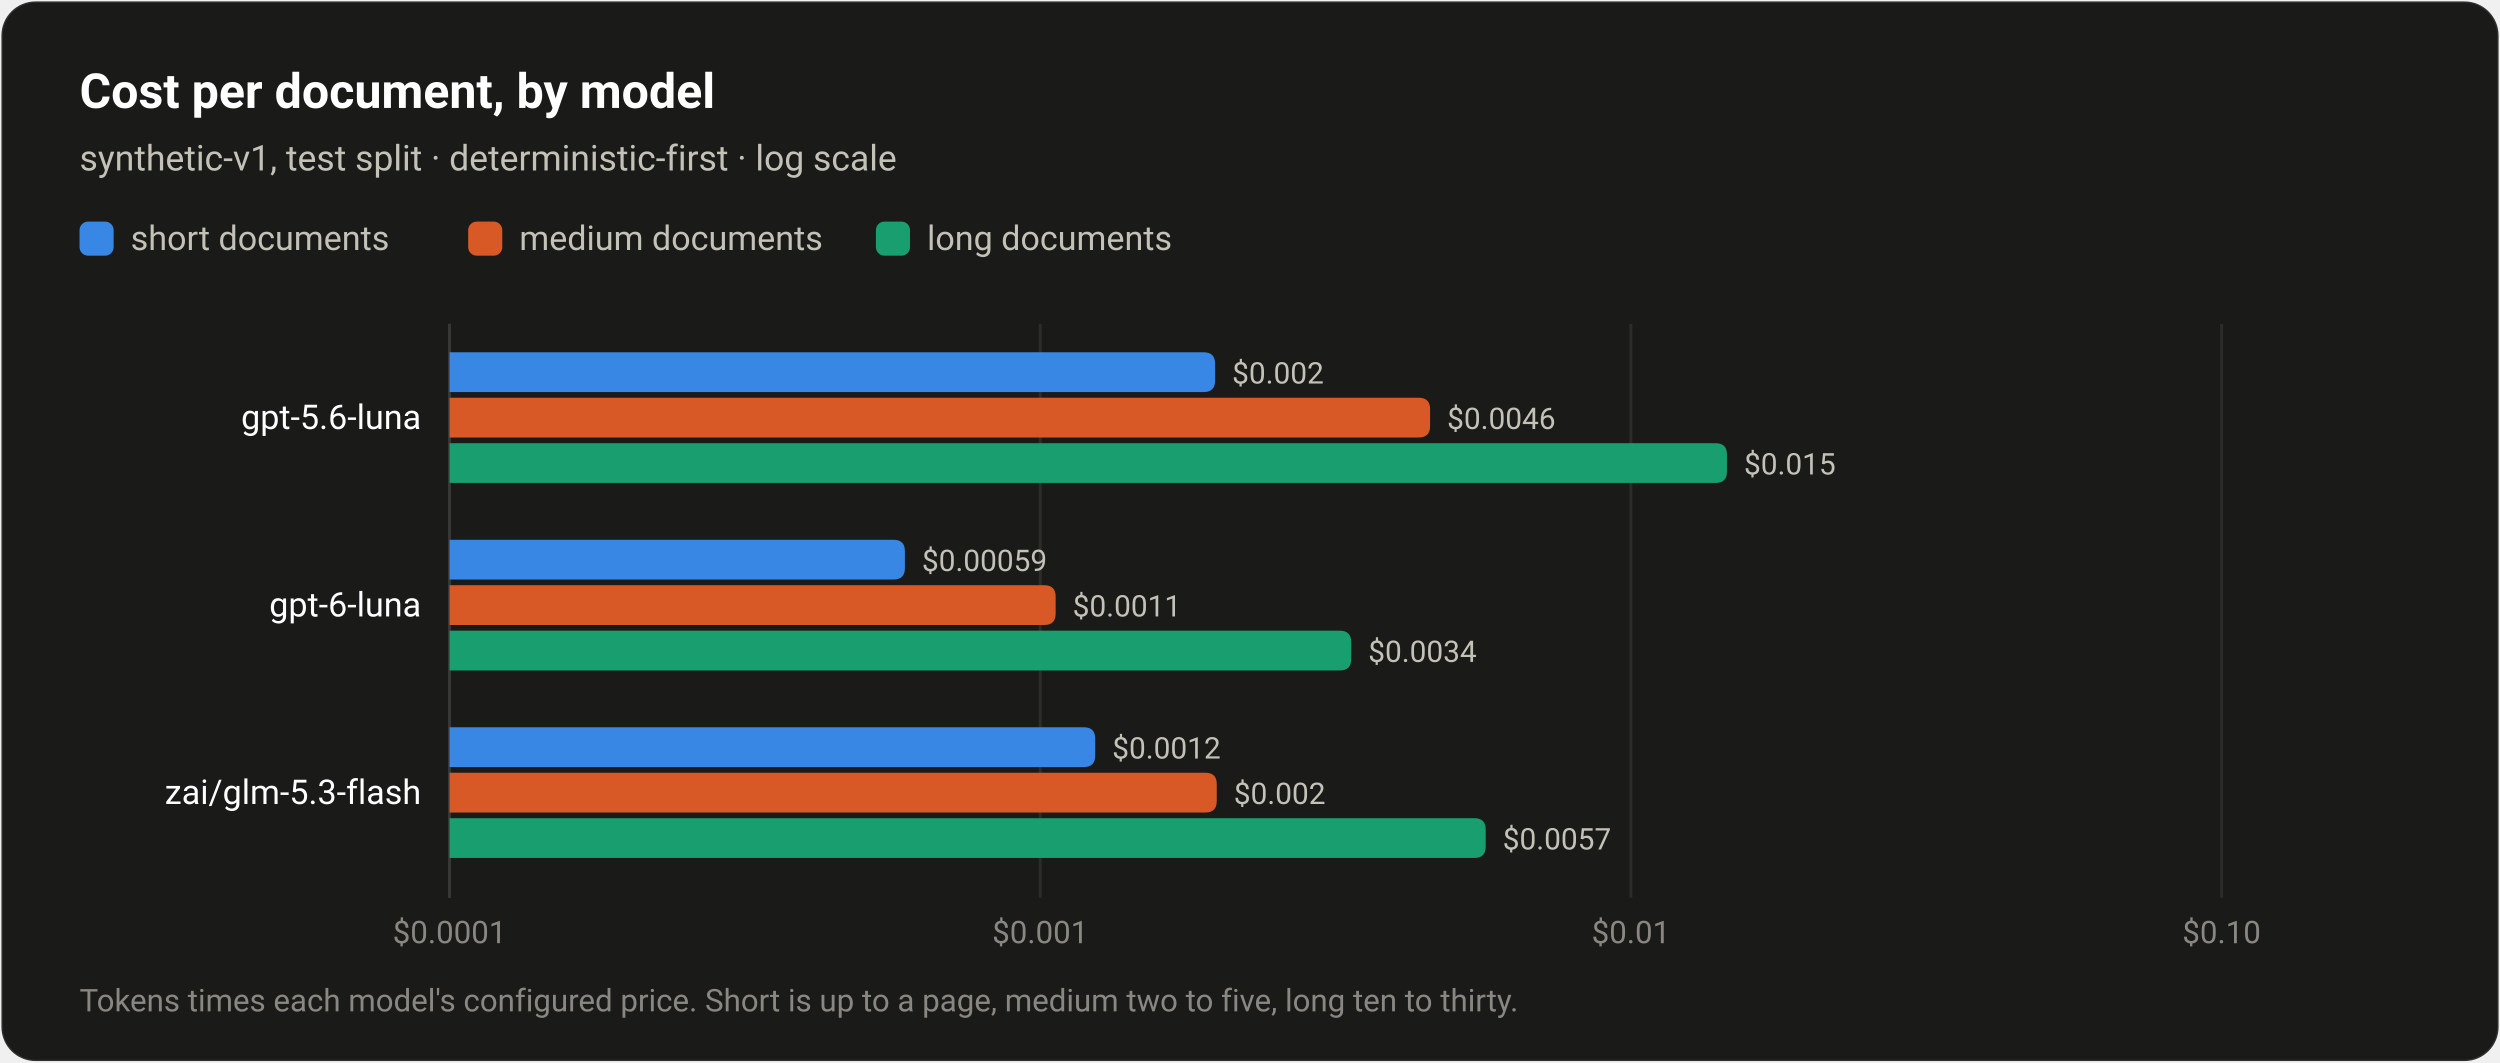
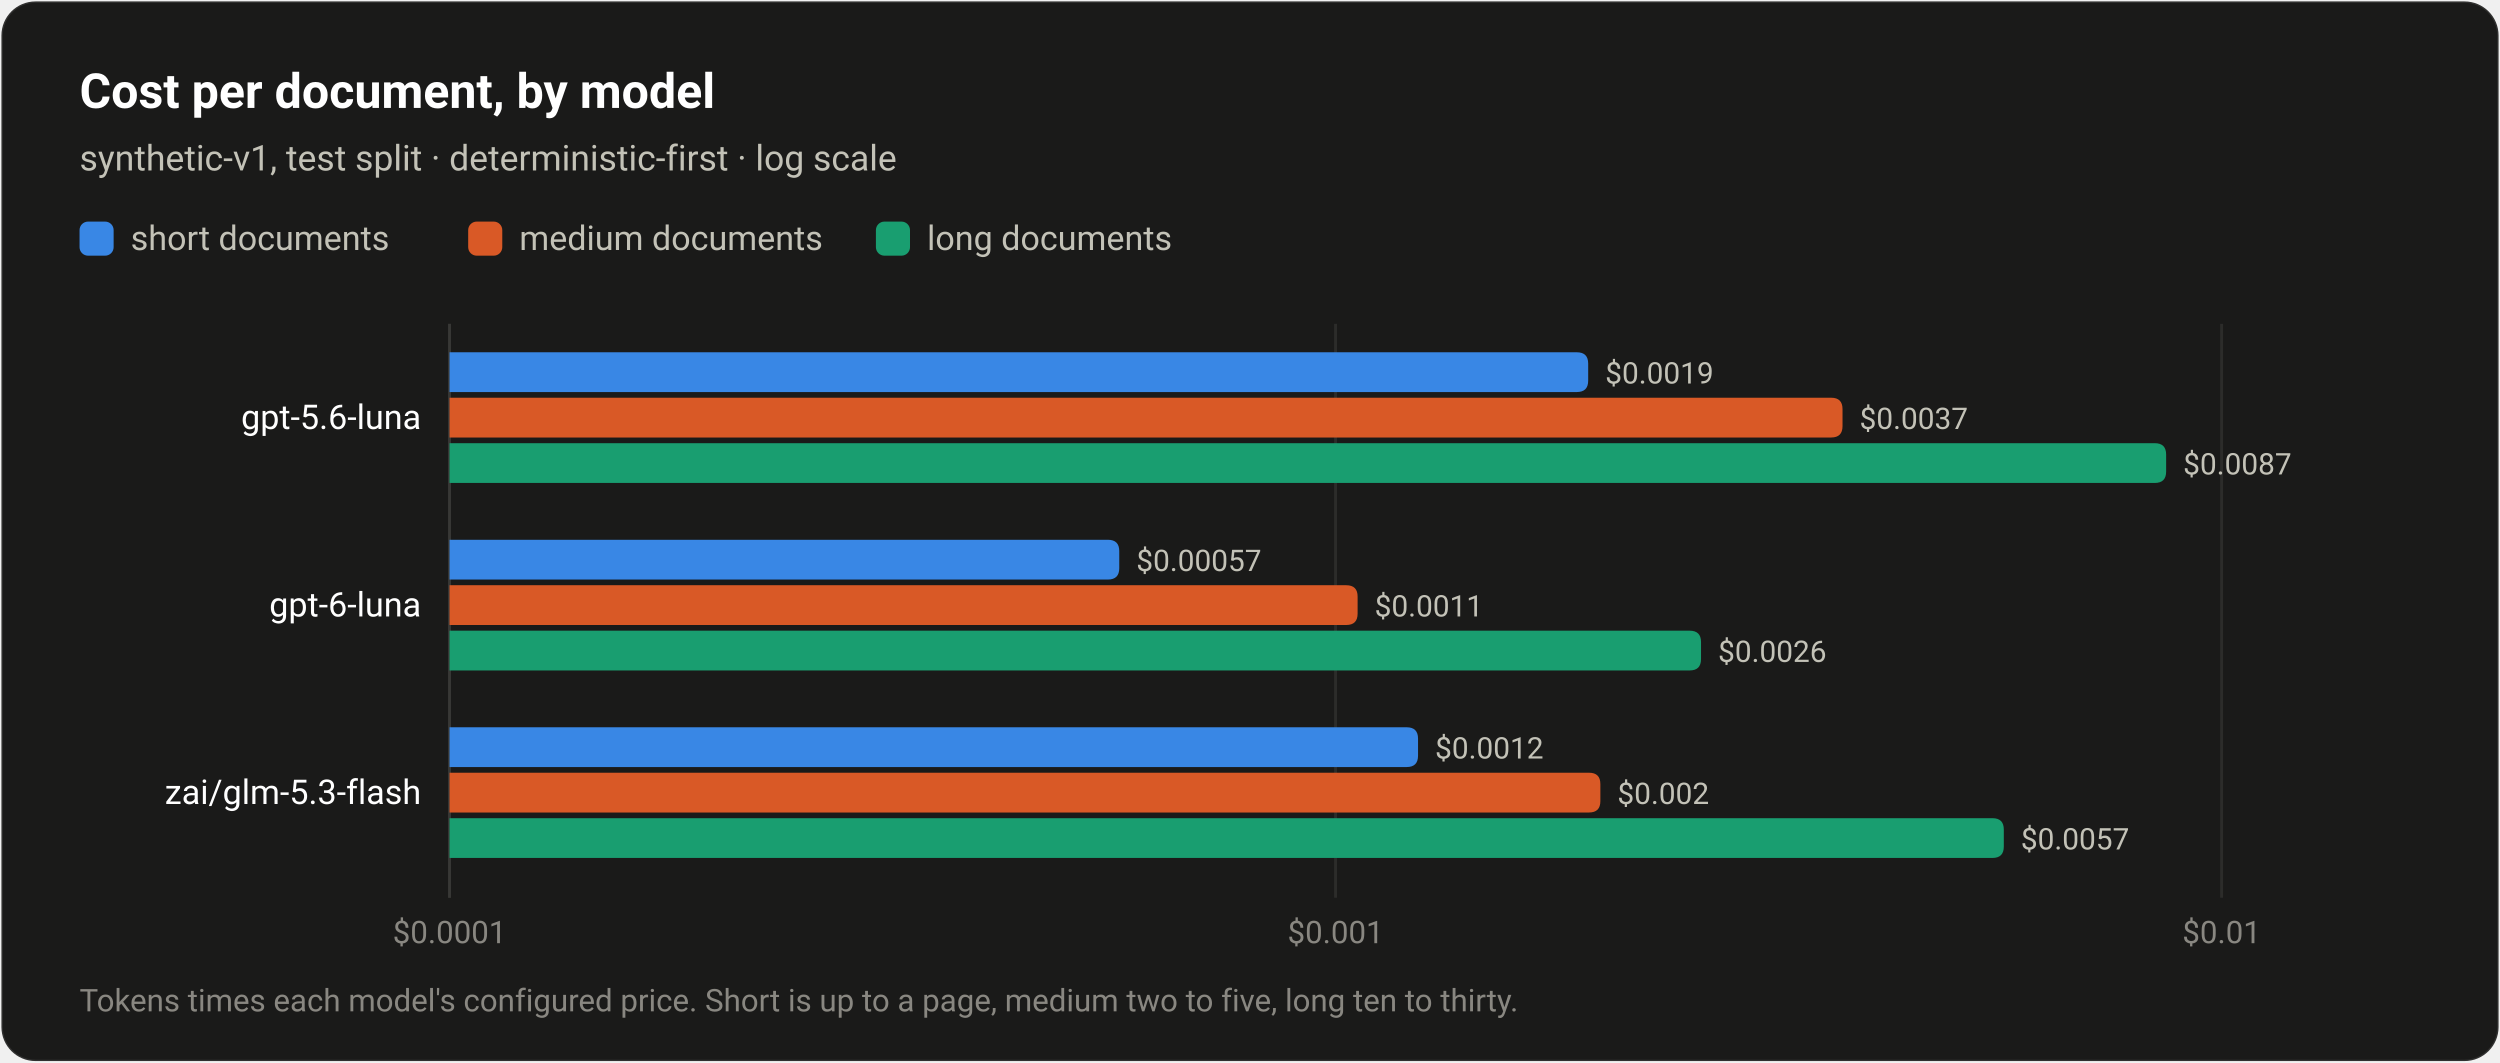
<svg xmlns="http://www.w3.org/2000/svg" width="880" height="374" viewBox="0 0 880 374" role="img" aria-labelledby="t d" font-family="system-ui, -apple-system, &quot;Segoe UI&quot;, Roboto, sans-serif">
  <rect x="0.5" y="0.5" width="879" height="373" rx="12" fill="#1a1a19" stroke="rgba(255,255,255,0.10)" />
  <text x="28" y="38" font-size="17" font-weight="600" fill="#ffffff">Cost per document, by model</text>
  <text x="28" y="60" font-size="12.5" fill="#c3c2b7">synthetic-v1, test split · deterministic-first · log scale</text>
  <rect x="28" y="78" width="12" height="12" rx="3" fill="#3987e5" />
  <text x="46" y="88" font-size="12" fill="#c3c2b7">short documents</text>
  <rect x="164.8" y="78" width="12" height="12" rx="3" fill="#d95926" />
  <text x="182.8" y="88" font-size="12" fill="#c3c2b7">medium documents</text>
  <rect x="308.32" y="78" width="12" height="12" rx="3" fill="#199e70" />
  <text x="326.32" y="88" font-size="12" fill="#c3c2b7">long documents</text>
  <line x1="158.24" y1="114" x2="158.24" y2="316" stroke="#2c2c2a" />
  <text x="158.24" y="332" font-size="11" fill="#898781" text-anchor="middle">$0.0001</text>
-   <line x1="366.16" y1="114" x2="366.16" y2="316" stroke="#2c2c2a" />
-   <text x="366.16" y="332" font-size="11" fill="#898781" text-anchor="middle">$0.001</text>
-   <line x1="574.08" y1="114" x2="574.08" y2="316" stroke="#2c2c2a" />
-   <text x="574.08" y="332" font-size="11" fill="#898781" text-anchor="middle">$0.01</text>
+   <line x1="470.12" y1="114" x2="470.12" y2="316" stroke="#2c2c2a" />
+   <text x="470.12" y="332" font-size="11" fill="#898781" text-anchor="middle">$0.001</text>
  <line x1="782" y1="114" x2="782" y2="316" stroke="#2c2c2a" />
-   <text x="782" y="332" font-size="11" fill="#898781" text-anchor="middle">$0.10</text>
+   <text x="782" y="332" font-size="11" fill="#898781" text-anchor="middle">$0.01</text>
  <line x1="158.24" y1="114" x2="158.24" y2="316" stroke="#383835" />
  <text x="148.24" y="151" font-size="12" fill="#ffffff" text-anchor="end">gpt-5.6-luna</text>
  <g>
-     <path d="M158.24 124H423.71Q427.71 124 427.71 128V134Q427.71 138 423.71 138H158.24Z" fill="#3987e5" />
+     <path d="M158.24 124H555.04Q559.04 124 559.04 128V134Q559.04 138 555.04 138H158.24Z" fill="#3987e5" />
  </g>
-   <text x="433.71" y="135" font-size="10.5" fill="#c3c2b7">$0.002</text>
+   <text x="565.04" y="135" font-size="10.5" fill="#c3c2b7">$0.0019</text>
  <g>
-     <path d="M158.24 140H499.39Q503.39 140 503.39 144V150Q503.39 154 499.39 154H158.24Z" fill="#d95926" />
+     <path d="M158.24 140H644.57Q648.57 140 648.57 144V150Q648.57 154 644.57 154H158.24Z" fill="#d95926" />
  </g>
-   <text x="509.39" y="151" font-size="10.5" fill="#c3c2b7">$0.0046</text>
+   <text x="654.57" y="151" font-size="10.5" fill="#c3c2b7">$0.0037</text>
  <g>
-     <path d="M158.24 156H603.89Q607.89 156 607.89 160V166Q607.89 170 603.89 170H158.24Z" fill="#199e70" />
+     <path d="M158.24 156H758.48Q762.48 156 762.48 160V166Q762.48 170 758.48 170H158.24Z" fill="#199e70" />
  </g>
-   <text x="613.89" y="167" font-size="10.5" fill="#c3c2b7">$0.015</text>
+   <text x="768.48" y="167" font-size="10.5" fill="#c3c2b7">$0.0087</text>
  <text x="148.24" y="217" font-size="12" fill="#ffffff" text-anchor="end">gpt-6-luna</text>
  <g>
-     <path d="M158.24 190H314.52Q318.52 190 318.52 194V200Q318.52 204 314.52 204H158.24Z" fill="#3987e5" />
+     <path d="M158.24 190H389.98Q393.98 190 393.98 194V200Q393.98 204 389.98 204H158.24Z" fill="#3987e5" />
  </g>
-   <text x="324.52" y="201" font-size="10.5" fill="#c3c2b7">$0.00059</text>
+   <text x="399.98" y="201" font-size="10.5" fill="#c3c2b7">$0.00057</text>
  <g>
-     <path d="M158.24 206H367.59Q371.59 206 371.59 210V216Q371.59 220 367.59 220H158.24Z" fill="#d95926" />
+     <path d="M158.24 206H473.88Q477.88 206 477.88 210V216Q477.88 220 473.88 220H158.24Z" fill="#d95926" />
  </g>
-   <text x="377.59" y="217" font-size="10.5" fill="#c3c2b7">$0.0011</text>
+   <text x="483.88" y="217" font-size="10.5" fill="#c3c2b7">$0.0011</text>
  <g>
-     <path d="M158.24 222H471.62Q475.62 222 475.62 226V232Q475.62 236 471.62 236H158.24Z" fill="#199e70" />
+     <path d="M158.24 222H594.76Q598.76 222 598.76 226V232Q598.76 236 594.76 236H158.24Z" fill="#199e70" />
  </g>
-   <text x="481.62" y="233" font-size="10.5" fill="#c3c2b7">$0.0034</text>
+   <text x="604.76" y="233" font-size="10.5" fill="#c3c2b7">$0.0026</text>
  <text x="148.24" y="283" font-size="12" fill="#ffffff" text-anchor="end">zai/glm-5.3-flash</text>
  <g>
-     <path d="M158.24 256H381.51Q385.51 256 385.51 260V266Q385.51 270 381.51 270H158.24Z" fill="#3987e5" />
+     <path d="M158.24 256H495.15Q499.15 256 499.15 260V266Q499.15 270 495.15 270H158.24Z" fill="#3987e5" />
  </g>
-   <text x="391.51" y="267" font-size="10.5" fill="#c3c2b7">$0.0012</text>
+   <text x="505.15" y="267" font-size="10.5" fill="#c3c2b7">$0.0012</text>
  <g>
-     <path d="M158.24 272H424.3Q428.3 272 428.3 276V282Q428.3 286 424.3 286H158.24Z" fill="#d95926" />
+     <path d="M158.24 272H559.33Q563.33 272 563.33 276V282Q563.33 286 559.33 286H158.24Z" fill="#d95926" />
  </g>
-   <text x="434.3" y="283" font-size="10.5" fill="#c3c2b7">$0.002</text>
+   <text x="569.33" y="283" font-size="10.5" fill="#c3c2b7">$0.002</text>
  <g>
-     <path d="M158.24 288H518.97Q522.97 288 522.97 292V298Q522.97 302 518.97 302H158.24Z" fill="#199e70" />
+     <path d="M158.24 288H701.34Q705.34 288 705.34 292V298Q705.34 302 701.34 302H158.24Z" fill="#199e70" />
  </g>
-   <text x="528.97" y="299" font-size="10.5" fill="#c3c2b7">$0.0057</text>
+   <text x="711.34" y="299" font-size="10.5" fill="#c3c2b7">$0.0057</text>
  <text x="28" y="356" font-size="11" fill="#898781">Tokens times each model's configured price. Short is up to a page, medium two to five, long ten to thirty.</text>
</svg>
